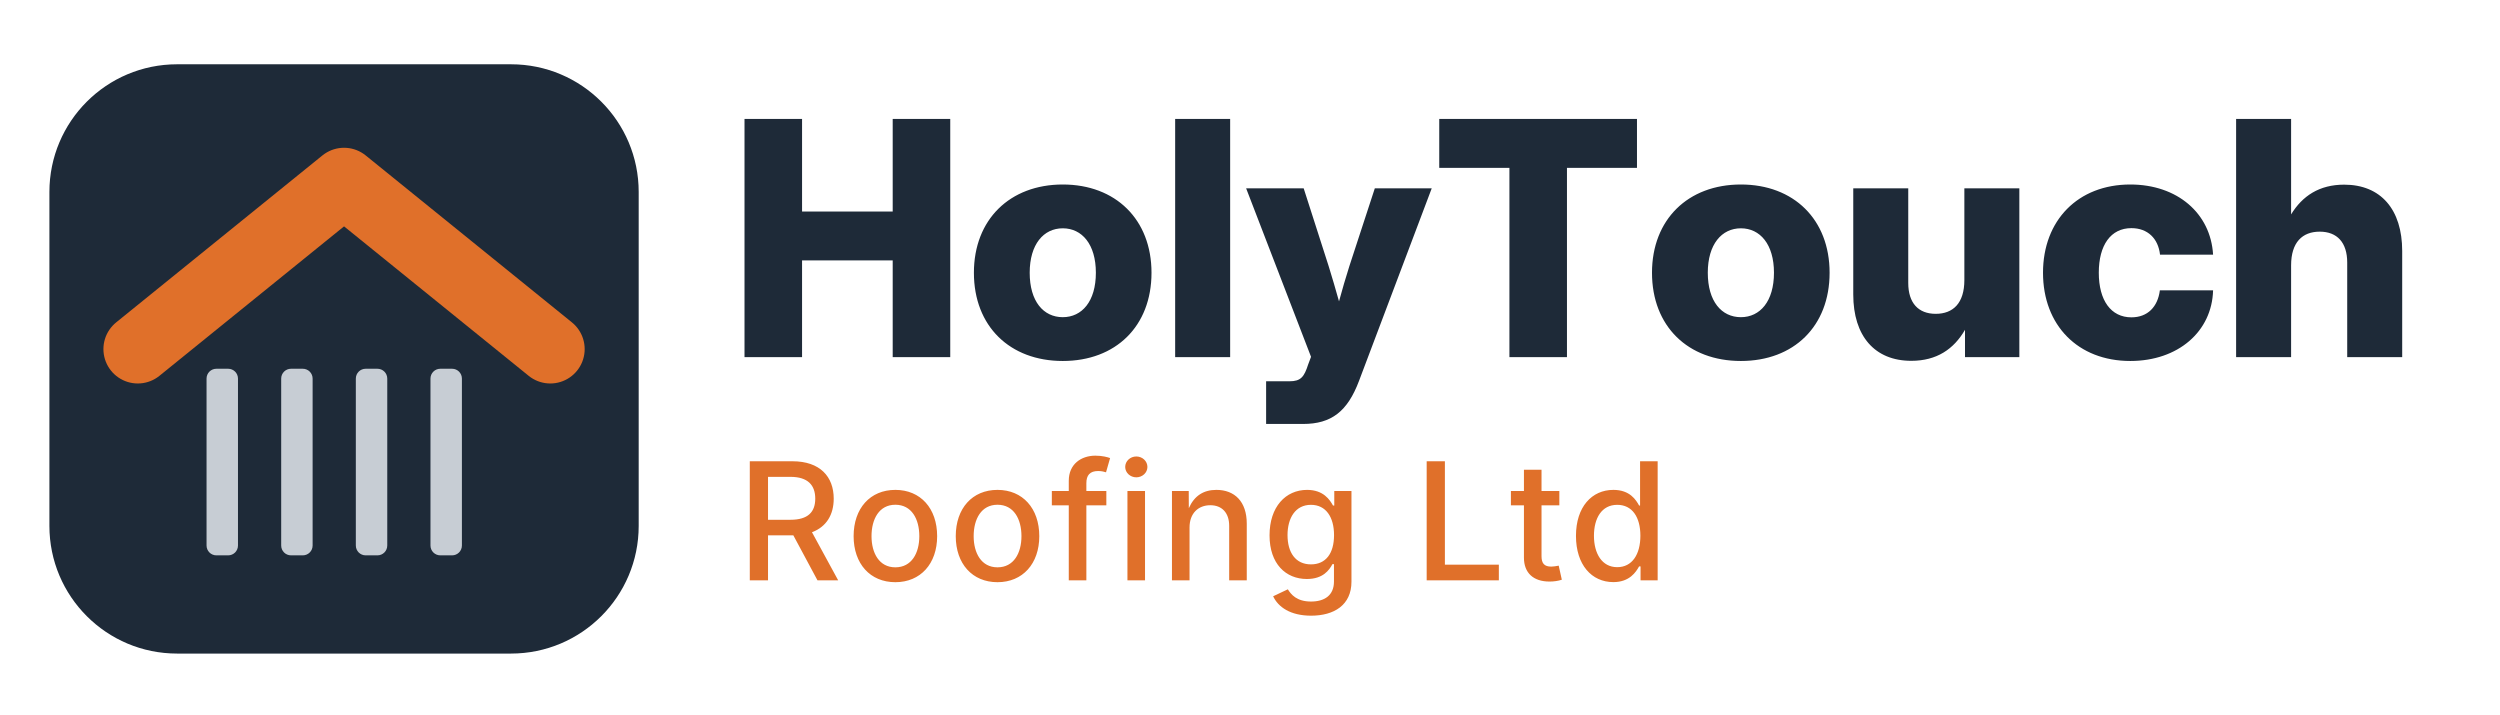
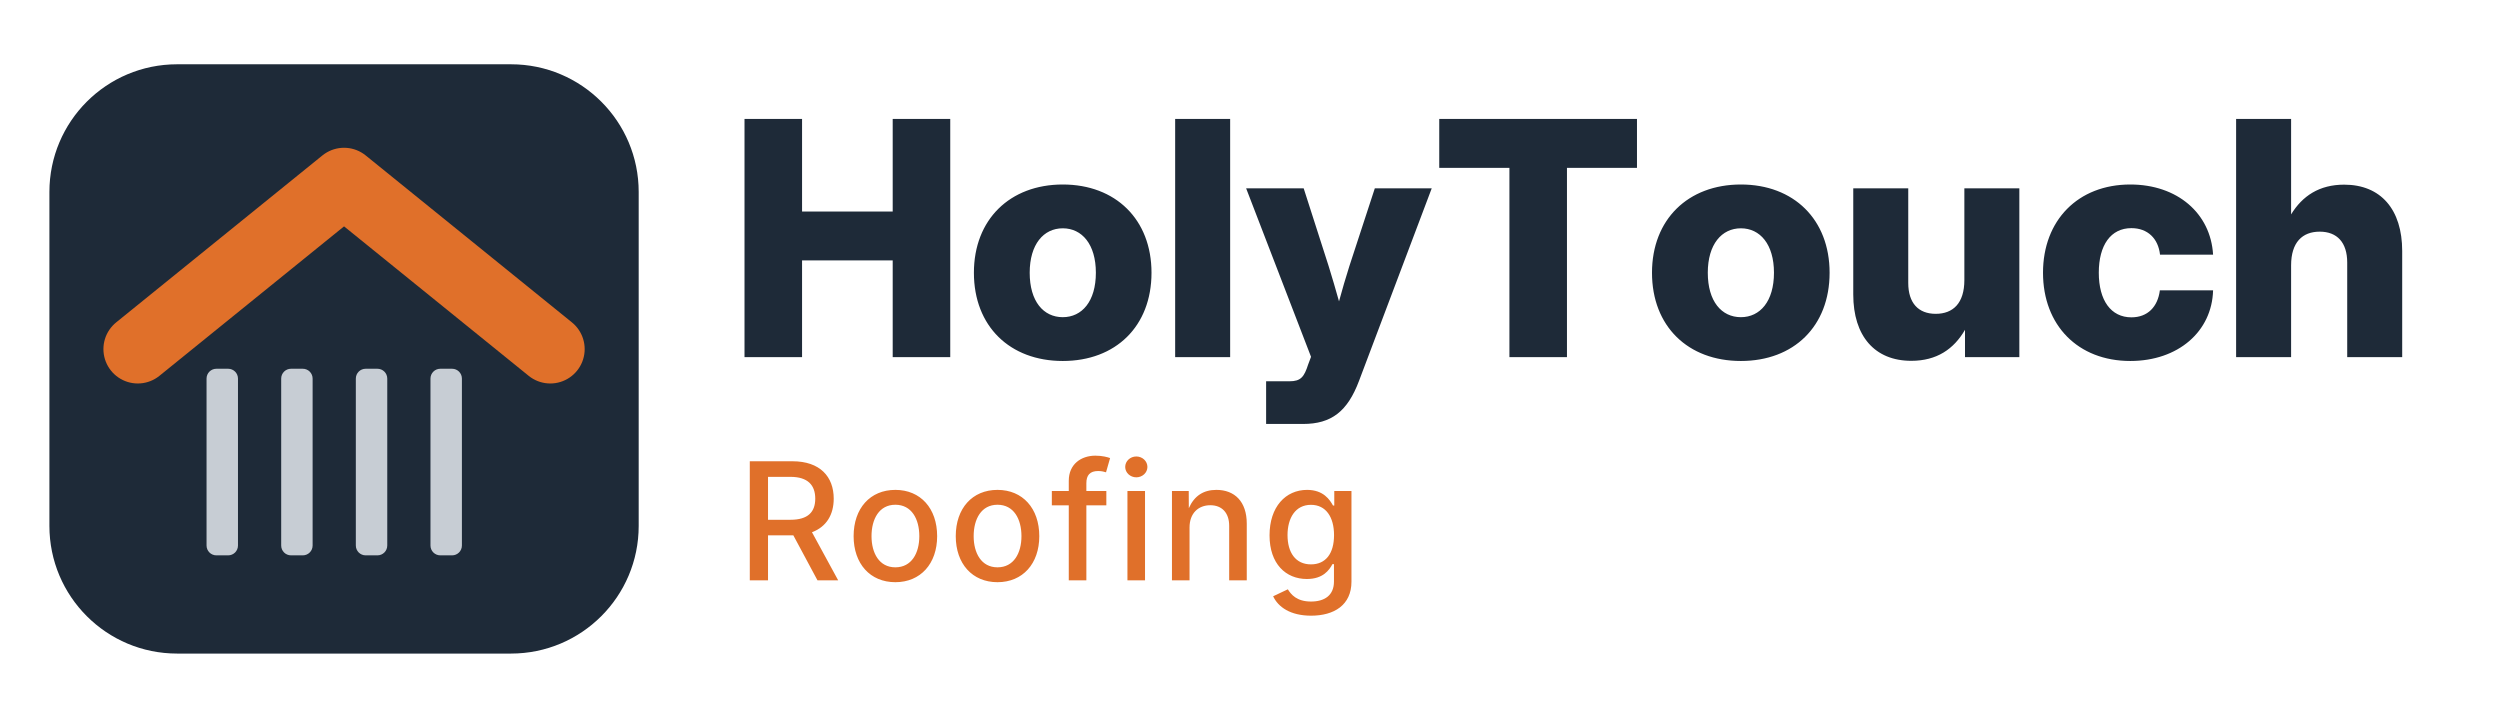
<svg xmlns="http://www.w3.org/2000/svg" viewBox="0 0 336 96" width="336" height="96">
  <g transform="translate(4 6) scale(1.32)">
    <rect x="2" y="2" width="60" height="60" rx="13" fill="#1E2A38" />
    <polyline points="11,31 32,14 53,31" fill="none" stroke="#E0702A" stroke-width="7" stroke-linejoin="round" stroke-linecap="round" />
    <rect x="18" y="33" width="3.2" height="19" rx="1" fill="#C7CDD4" />
    <rect x="25.6" y="33" width="3.2" height="19" rx="1" fill="#C7CDD4" />
    <rect x="33.2" y="33" width="3.2" height="19" rx="1" fill="#C7CDD4" />
    <rect x="40.8" y="33" width="3.2" height="19" rx="1" fill="#C7CDD4" />
  </g>
  <path d="M100.062 48.0H107.797V35.002H119.979V48.0H127.713V15.988H119.979V28.428H107.797V15.988H100.062ZM142.838 48.516C149.949 48.516 154.762 43.854 154.762 36.656C154.762 29.502 149.949 24.797 142.838 24.797C135.727 24.797 130.893 29.502 130.893 36.656C130.893 43.854 135.727 48.516 142.838 48.516ZM142.838 42.629C140.238 42.629 138.391 40.502 138.391 36.656C138.391 32.832 140.26 30.684 142.838 30.684C145.416 30.684 147.285 32.832 147.285 36.656C147.285 40.502 145.416 42.629 142.838 42.629ZM165.332 15.988H157.941V48.0H165.332ZM170.166 56.98H175.129C178.932 56.98 181.102 55.305 182.648 51.201L192.424 25.312H184.775L181.359 35.754C180.865 37.322 180.393 38.912 179.963 40.502C179.512 38.912 179.061 37.322 178.566 35.754L175.215 25.312H167.48L176.203 47.957L175.816 48.988C175.279 50.643 174.85 51.244 173.303 51.244H170.166ZM193.434 22.562H202.865V48.0H210.6V22.562H220.01V15.988H193.434ZM233.975 48.516C241.086 48.516 245.898 43.854 245.898 36.656C245.898 29.502 241.086 24.797 233.975 24.797C226.863 24.797 222.029 29.502 222.029 36.656C222.029 43.854 226.863 48.516 233.975 48.516ZM233.975 42.629C231.375 42.629 229.527 40.502 229.527 36.656C229.527 32.832 231.396 30.684 233.975 30.684C236.553 30.684 238.422 32.832 238.422 36.656C238.422 40.502 236.553 42.629 233.975 42.629ZM256.877 48.494C260.293 48.494 262.592 46.926 264.096 44.326V48.0H271.4V25.312H264.01V37.645C264.01 40.738 262.506 42.178 260.164 42.178C257.822 42.178 256.469 40.717 256.469 38.031V25.312H249.078V39.578C249.078 45.164 251.957 48.494 256.877 48.494ZM286.311 48.516C292.734 48.516 297.289 44.562 297.439 39.02H290.285C290.006 41.232 288.652 42.65 286.461 42.65C283.711 42.65 282.078 40.373 282.078 36.656C282.078 32.939 283.689 30.662 286.461 30.662C288.652 30.662 290.07 32.059 290.307 34.229H297.439C297.117 28.664 292.627 24.797 286.311 24.797C279.285 24.797 274.58 29.609 274.58 36.656C274.58 43.725 279.285 48.516 286.311 48.516ZM307.924 35.668C307.924 32.574 309.428 31.135 311.77 31.135C314.111 31.135 315.465 32.596 315.465 35.281V48.0H322.855V33.734C322.855 28.148 319.977 24.818 315.057 24.818C311.727 24.818 309.449 26.322 307.924 28.814V15.988H300.533V48.0H307.924Z" fill="#1E2A38" />
-   <path d="M100.772 78.0H103.222V71.952H106.487C106.53 71.952 106.584 71.952 106.627 71.952L109.871 78.0H112.653L109.13 71.533C111.074 70.803 112.052 69.17 112.052 67.021C112.052 64.067 110.215 61.994 106.509 61.994H100.772ZM103.222 69.857V64.089H106.229C108.593 64.089 109.57 65.217 109.57 67.021C109.57 68.815 108.593 69.857 106.251 69.857ZM120.334 78.247C123.717 78.247 125.952 75.766 125.952 72.06C125.952 68.321 123.717 65.84 120.334 65.84C116.95 65.84 114.726 68.321 114.726 72.06C114.726 75.766 116.95 78.247 120.334 78.247ZM120.334 76.249C118.164 76.249 117.132 74.337 117.132 72.06C117.132 69.75 118.164 67.838 120.334 67.838C122.525 67.838 123.556 69.761 123.556 72.06C123.556 74.337 122.525 76.249 120.334 76.249ZM134.062 78.247C137.445 78.247 139.68 75.766 139.68 72.06C139.68 68.321 137.445 65.84 134.062 65.84C130.678 65.84 128.454 68.321 128.454 72.06C128.454 75.766 130.678 78.247 134.062 78.247ZM134.062 76.249C131.892 76.249 130.86 74.337 130.86 72.06C130.86 69.75 131.892 67.838 134.062 67.838C136.253 67.838 137.284 69.761 137.284 72.06C137.284 74.337 136.253 76.249 134.062 76.249ZM148.692 65.99H146.007V64.938C146.007 63.885 146.468 63.305 147.596 63.305C148.091 63.305 148.424 63.412 148.649 63.477L149.197 61.564C148.875 61.446 148.166 61.242 147.22 61.242C145.319 61.242 143.643 62.37 143.643 64.615V65.99H141.366V67.913H143.643V78.0H146.007V67.913H148.692ZM151.528 78.0H153.891V65.99H151.528ZM152.72 64.153C153.536 64.153 154.213 63.53 154.213 62.757C154.213 61.973 153.536 61.35 152.72 61.35C151.904 61.35 151.227 61.973 151.227 62.757C151.227 63.53 151.904 64.153 152.72 64.153ZM159.874 70.889C159.874 68.987 161.055 67.902 162.667 67.902C164.235 67.902 165.202 68.934 165.202 70.663V78.0H167.565V70.373C167.565 67.408 165.932 65.84 163.483 65.84C161.786 65.84 160.529 66.603 159.777 68.3L159.766 65.99H157.511V78.0H159.874ZM176.212 82.748C179.285 82.748 181.637 81.33 181.637 78.172V65.99H179.327V67.945H179.156C178.737 67.193 177.888 65.84 175.675 65.84C172.786 65.84 170.626 68.117 170.626 71.952C170.626 75.787 172.818 77.817 175.643 77.817C177.834 77.817 178.661 76.604 179.08 75.819H179.285V78.161C179.285 80.009 178.028 80.847 176.202 80.847C174.268 80.847 173.516 79.891 173.086 79.203L171.11 80.138C171.786 81.588 173.43 82.748 176.212 82.748ZM176.191 75.852C174.128 75.852 173.043 74.262 173.043 71.92C173.043 69.632 174.096 67.849 176.191 67.849C178.221 67.849 179.295 69.514 179.295 71.92C179.295 74.38 178.189 75.852 176.191 75.852ZM191.745 78.0H201.445V75.895H194.194V61.994H191.745ZM209.576 65.99H207.181V63.133H204.817V65.99H203.066V67.913H204.817V74.949C204.817 76.99 206.074 78.161 208.255 78.161C208.803 78.161 209.404 78.086 209.909 77.914L209.49 76.023C209.2 76.088 208.738 76.152 208.491 76.152C207.557 76.152 207.181 75.723 207.181 74.756V67.913H209.576ZM216.837 78.236C219.007 78.236 219.878 76.883 220.296 76.12H220.49V78.0H222.789V61.994H220.425V67.945H220.296C219.888 67.204 219.072 65.84 216.837 65.84C213.948 65.84 211.81 68.117 211.81 72.027C211.81 75.905 213.916 78.236 216.837 78.236ZM217.353 76.228C215.301 76.228 214.227 74.391 214.227 72.006C214.227 69.643 215.269 67.849 217.353 67.849C219.383 67.849 220.468 69.514 220.468 72.006C220.468 74.509 219.362 76.228 217.353 76.228Z" fill="#E0702A" />
+   <path d="M100.772 78.0H103.222V71.952H106.487C106.53 71.952 106.584 71.952 106.627 71.952L109.871 78.0H112.653L109.13 71.533C111.074 70.803 112.052 69.17 112.052 67.021C112.052 64.067 110.215 61.994 106.509 61.994H100.772ZM103.222 69.857V64.089H106.229C108.593 64.089 109.57 65.217 109.57 67.021C109.57 68.815 108.593 69.857 106.251 69.857ZM120.334 78.247C123.717 78.247 125.952 75.766 125.952 72.06C125.952 68.321 123.717 65.84 120.334 65.84C116.95 65.84 114.726 68.321 114.726 72.06C114.726 75.766 116.95 78.247 120.334 78.247ZM120.334 76.249C118.164 76.249 117.132 74.337 117.132 72.06C117.132 69.75 118.164 67.838 120.334 67.838C122.525 67.838 123.556 69.761 123.556 72.06C123.556 74.337 122.525 76.249 120.334 76.249ZM134.062 78.247C137.445 78.247 139.68 75.766 139.68 72.06C139.68 68.321 137.445 65.84 134.062 65.84C130.678 65.84 128.454 68.321 128.454 72.06C128.454 75.766 130.678 78.247 134.062 78.247ZM134.062 76.249C131.892 76.249 130.86 74.337 130.86 72.06C130.86 69.75 131.892 67.838 134.062 67.838C136.253 67.838 137.284 69.761 137.284 72.06C137.284 74.337 136.253 76.249 134.062 76.249ZM148.692 65.99H146.007V64.938C146.007 63.885 146.468 63.305 147.596 63.305C148.091 63.305 148.424 63.412 148.649 63.477L149.197 61.564C148.875 61.446 148.166 61.242 147.22 61.242C145.319 61.242 143.643 62.37 143.643 64.615V65.99H141.366V67.913H143.643V78.0H146.007V67.913H148.692ZM151.528 78.0H153.891V65.99H151.528ZM152.72 64.153C153.536 64.153 154.213 63.53 154.213 62.757C154.213 61.973 153.536 61.35 152.72 61.35C151.904 61.35 151.227 61.973 151.227 62.757C151.227 63.53 151.904 64.153 152.72 64.153ZM159.874 70.889C159.874 68.987 161.055 67.902 162.667 67.902C164.235 67.902 165.202 68.934 165.202 70.663V78.0H167.565V70.373C167.565 67.408 165.932 65.84 163.483 65.84C161.786 65.84 160.529 66.603 159.777 68.3L159.766 65.99H157.511V78.0H159.874ZM176.212 82.748C179.285 82.748 181.637 81.33 181.637 78.172V65.99H179.327V67.945H179.156C178.737 67.193 177.888 65.84 175.675 65.84C172.786 65.84 170.626 68.117 170.626 71.952C170.626 75.787 172.818 77.817 175.643 77.817C177.834 77.817 178.661 76.604 179.08 75.819H179.285V78.161C179.285 80.009 178.028 80.847 176.202 80.847C174.268 80.847 173.516 79.891 173.086 79.203L171.11 80.138C171.786 81.588 173.43 82.748 176.212 82.748ZM176.191 75.852C174.128 75.852 173.043 74.262 173.043 71.92C173.043 69.632 174.096 67.849 176.191 67.849C178.221 67.849 179.295 69.514 179.295 71.92C179.295 74.38 178.189 75.852 176.191 75.852Z" fill="#E0702A" />
</svg>
